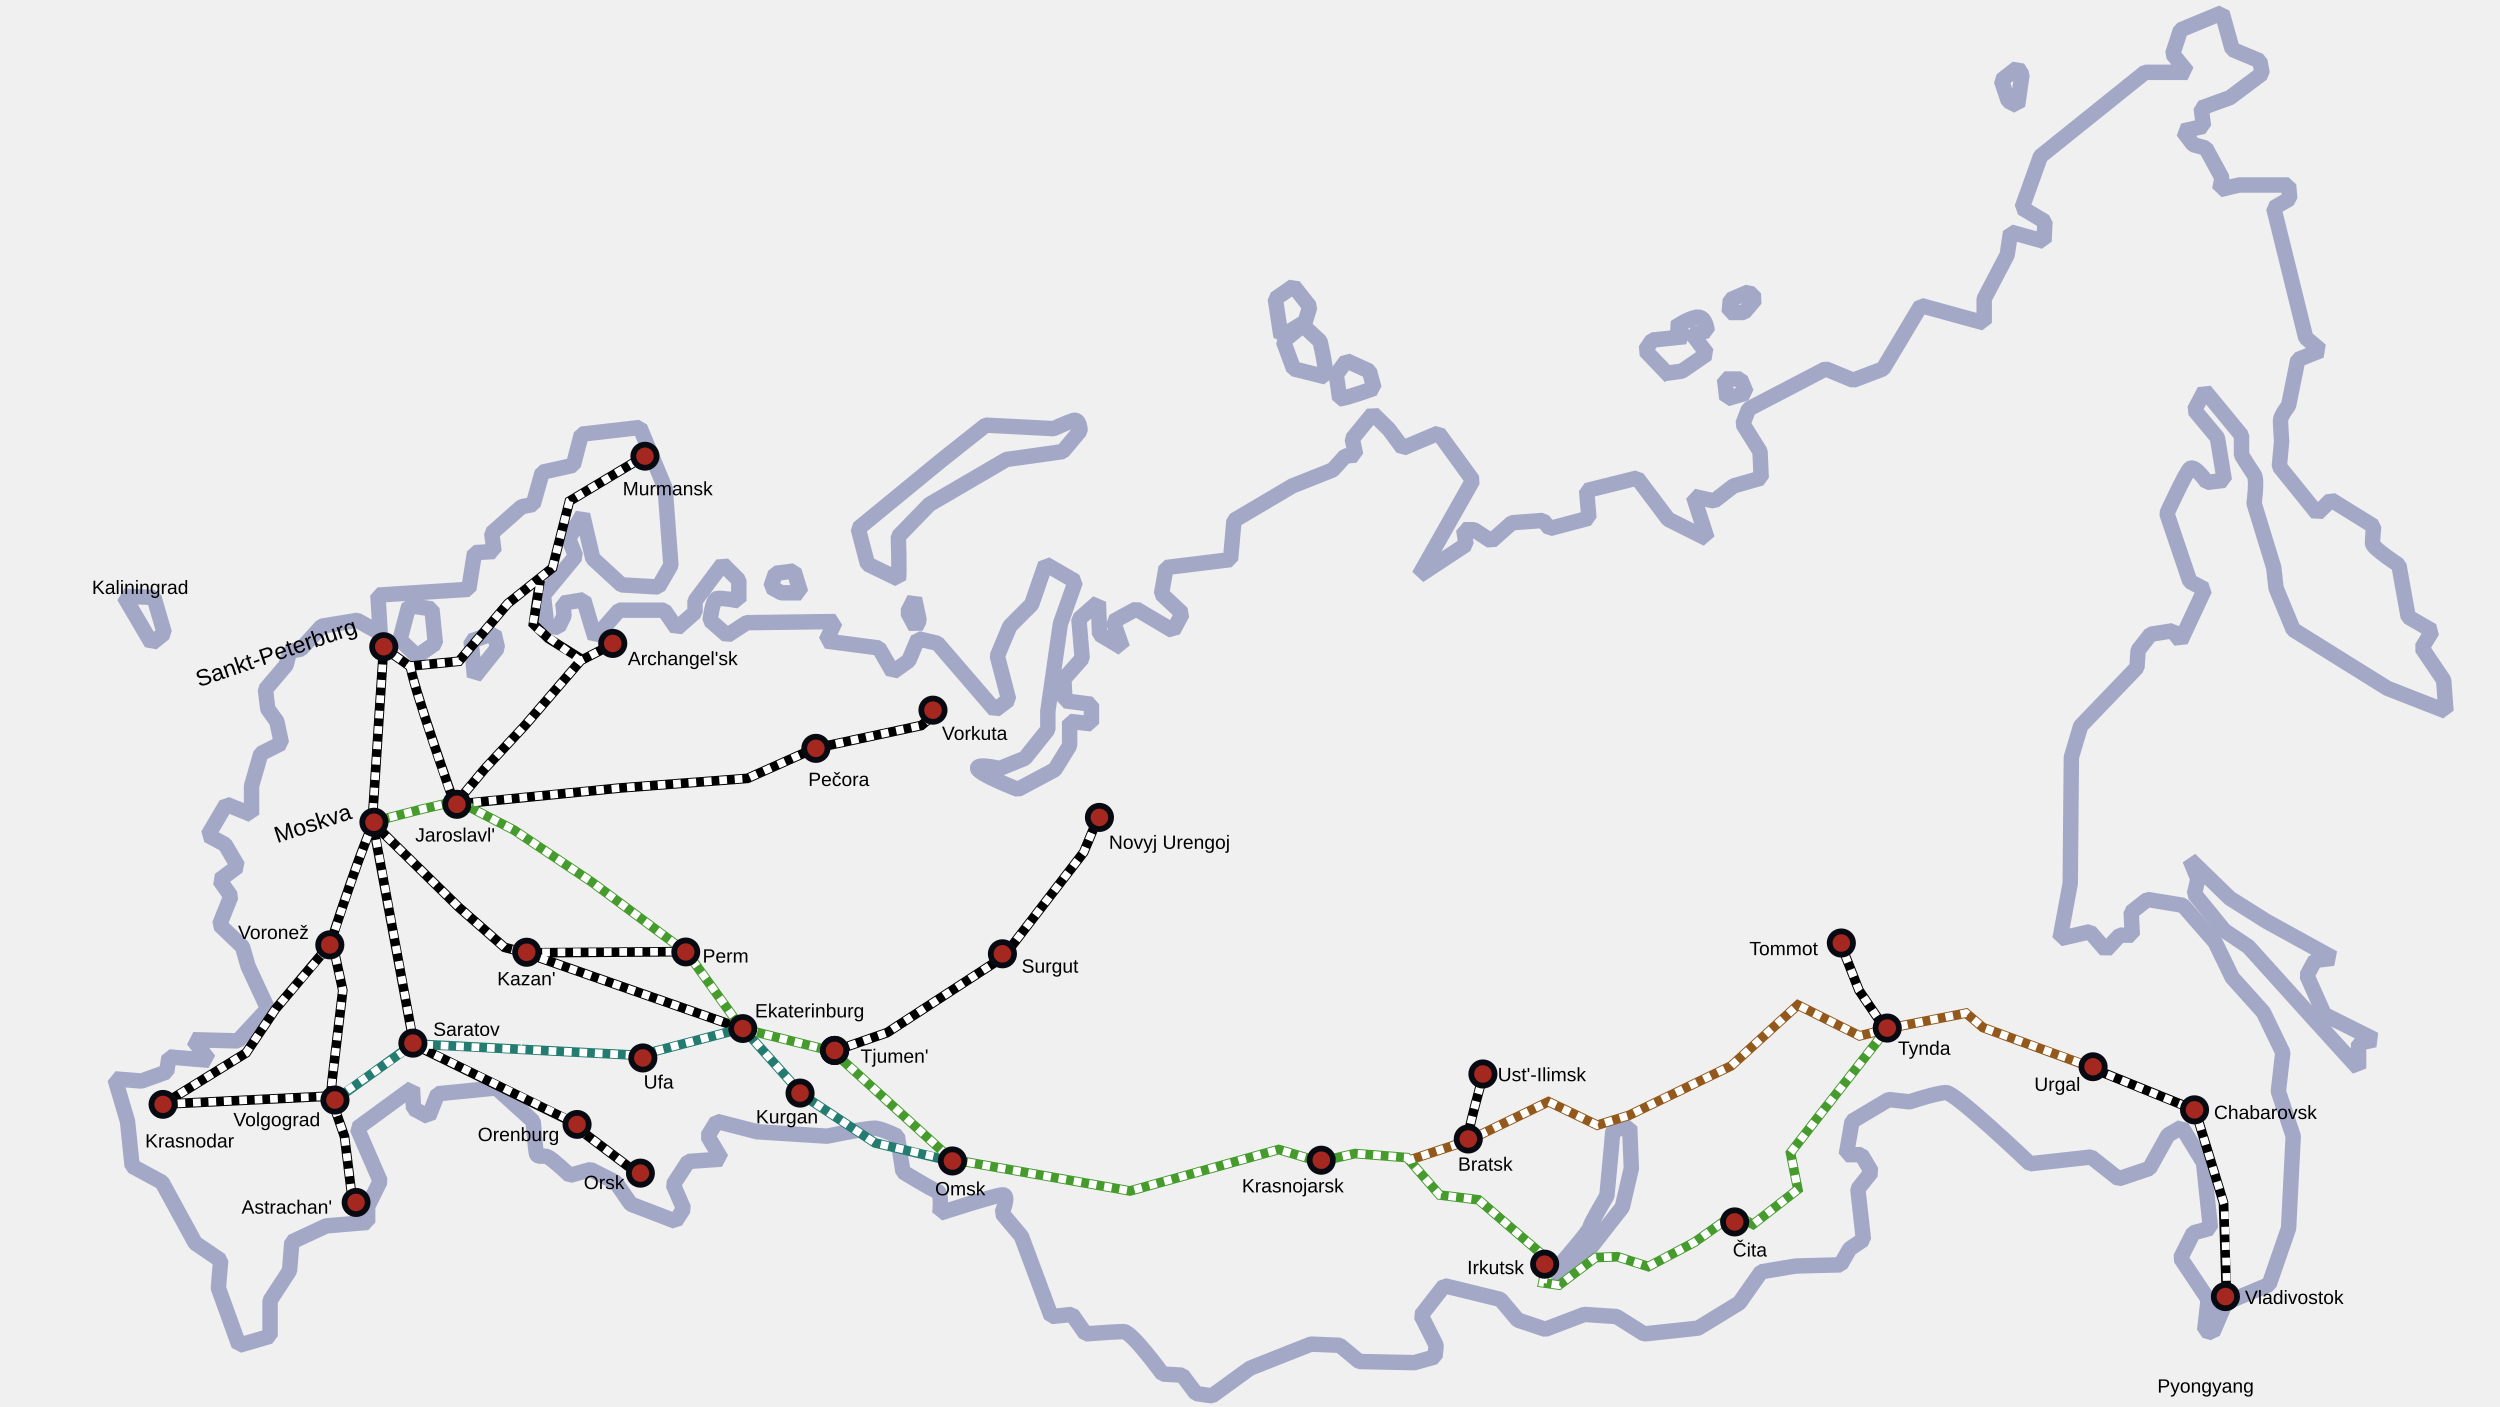
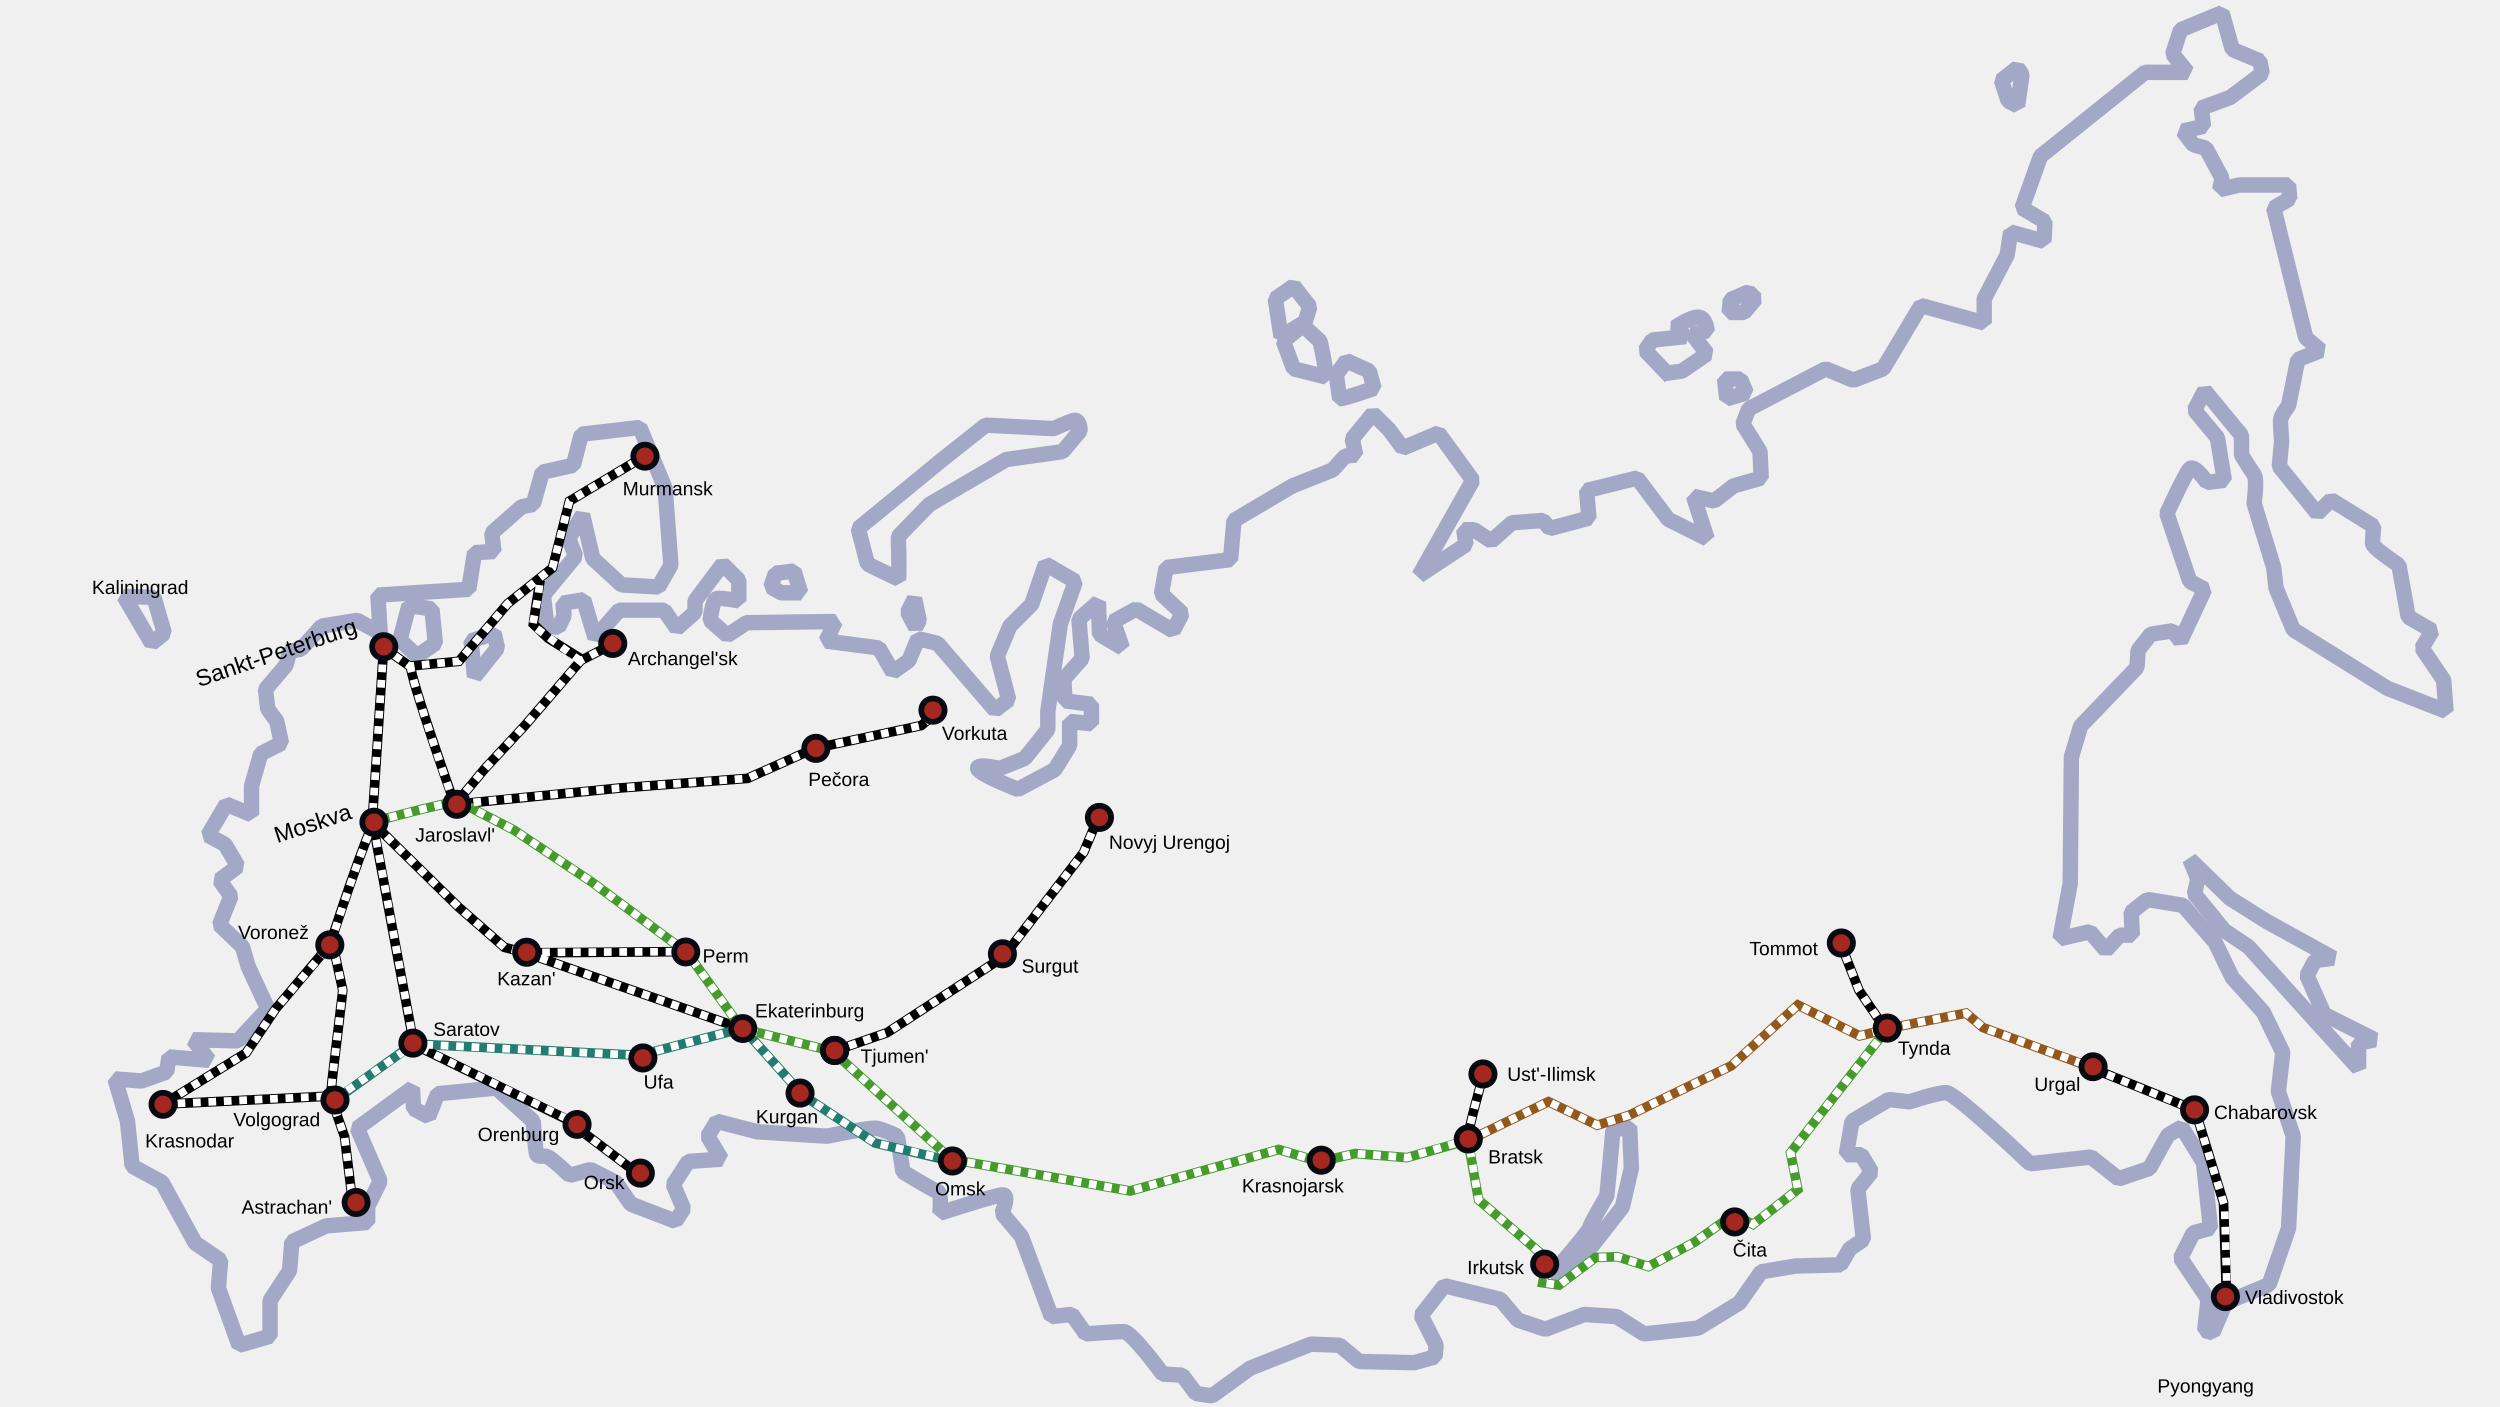
<svg xmlns="http://www.w3.org/2000/svg" version="1.2" viewBox="0 0 1296 729" width="1296" height="729">
  <style>tspan{white-space:pre}.a{fill:none;stroke:#a4a8c7;stroke-linejoin:bevel;stroke-width:8}.b{fill:none;stroke:#000;stroke-width:5}.c{fill:none;stroke:#237c6f;stroke-width:5}.d{fill:none;stroke:#92581c;stroke-width:5}.e{fill:none;stroke:#459b2c;stroke-width:5}.f{fill:none;stroke:#fff;stroke-width:4;stroke-dasharray:4,4}.g{fill:#a42720;stroke:#080a12;stroke-linecap:round;stroke-linejoin:round;stroke-width:3}.h{font-size: 10px;fill: #000000;font-family: "Arial"}.i{font-size: 12px;fill: #000000;font-family: "Arial"}</style>
  <path fill-rule="evenodd" class="a" d="m123.3 449.1l-6.6-11.3-8.9-4.8 9.5-16.1 13.1 5.4v-14.9l4.8-16.7 10.7-5.4-2.4-11.3-4.7-6.5-1.2-10.1 10.7-12.6 1.8-7.1 5.9-1.2 10.8-11.9 18.4-3 11.9 6.6-1.2-19.7 47.1-3 3-19 10.1-0.6-1.2-9.5 15.5-13.7 6-1.2 4.7-16.7 16.1-3.6 4.2-16.1 30.3-3.5 13.1 31.5 3 39.9-6.5 11.3-19.1-1.1-14.9-13.7-5.3-22.7-7.2 12.5 3.6 9-16.7 20.2 1.8 16.1 6 0.6 2.9-6-0.6-6.5 10.8-1.8 3.5 11.9 2.4 7.8 12.5-14.3h23.3l6.5 9.5 9.5-8.4v-5.9l14.3-19.1 8.4 8.4v10.7c0 0-9-1.8-11.4-1.2-2.3 0.6-3.5 11.3-3.5 11.3l8.9 7.8 10.1-6.6 45.9-0.6-4.8 10.1 27.4 3.6 7.2 12.5 8.3-5.9 4.8-11.4 10.1 2.4 29.8 34.6 7.1-5.4-5.9-22.6 6.5-15.5 11.3-11.3 7.2-20.9 15.5 9-7.8 22-6.5 45.3v9.5l-11.9 14.9-13.1 5.3c0 0-11.9-2.9-11.4 0 0.6 3 20.9 10.8 20.9 10.8l19.1-10.2 7.7-12.5v-12.5l11.3 1.2v-10.1l-13.7-1.8-0.6-11.3 9.5-10.7-1.7-20.3 10.1-8.9 0.6 16.7 11.9 7.1-4.8-13.7 11.9-6.5 19.1 11.3 4.8-9-10.8-10.1 2.4-13.7 33.4-4.1 1.8-20.3 30.3-17.9 20.9-8.3 6.5-7.2 5.4-0.5-1.8-8.4 10.7-13.1 8.4 8.3 7.1 9.6 18.5-7.8 17.8 24.5-27.9 49.4 24.4-16.1-1.2-7.7h5.3l9 5.9 10.7-9.5 16.1-1.2 3.5 4.2 20.3-5.4-1.2-14.3 26.2-6.5 16.1 21.4 20.2 10.1-7.1-22 10.7 2.4 10.1-7.8 14.3-4.1-0.6-13.7-8.9-14.3 3-7.8 39.9-20.8 14.3 5.9 15.5-5.9 19.6-32.8 32.8 9v-12.5l11.9-22.7 1.8-11.9 17.3 4.8 0.5-10.2-11.9-7.1 9.6-26.8 54.2-43.5h22l-7.7-9.5 4.1-12.5 21.5-8.9 5.3 19 14.3 6 1.2 6.5-16.7 12.5-14.9 5.4 1.2 9.5-10.7 2.4 5.4 7.1 6.5 1.8 8.4 15.5-1.2 6 10.1-2.4h25.6l0.6 7.1-8.3 4.8 16.6 67.3 7.8 6.6-11.9 4.7-4.8 23.8c0 0-4.2 5.4-4.2 7.8 0 2.4 0.6 10.7 0.6 10.7l-1.2 13.1 19.7 24.4 7.1-7.1 22.1 13.7c0 0-0.6 6.5-0.6 8.9 0 2.4 13.7 11.3 13.7 11.3l4.8 26.8 12.5 7.2-5.4 8.9 11.3 16.7 1.2 16.1-30.4-11.9-48.8-30.4-8.9-21.5-1.2-10.7-10.2-33.3c0 0 1.8-12.5 0-14.9-1.7-2.4-6.5-10.1-6.5-10.1v-10.2l-19.1-23.2-5.3 10.1 11.9 14.3 3.6 22.1-9 1.1c0 0-6.5-9.5-8.9-7.1-2.4 2.4-11.9 23.2-11.9 23.2l11.9 35.2 7.7 4.1-12.5 26.8-4.1-5.3-11.4 1.8-6.5 8.3-0.6 8.9-29.2 30.4-4.8 16.1-0.6 65.5-5.3 28.6 15.5-3.6 8.3 9.6 7.2-7.8h6.5l-0.6-11.9 8.4-6.6 18.4 3 16.7 19.1 8.9 18.4 16.1 17.9 10.1 20.9-2.3 20.2 7.7 23.2-2.4 47.7-10.1 29.2-22.6 9.5-6.6 15.5-4.2-1.2 1.8-16.1-14.3-21.4 6.6-13.1 8.9-2.4-3.6-34-11.3-18.4-7.1 4.1-9.6 17.3-16 5.4-14.3-11.3-31.6 3.5c0 0-38.7-36.9-43.5-36.9-4.7 0-19 4.8-19 4.8l-10.8-1.2-19 11.3-3 17.3h7.8l5.3 8.9-7.1 8.9 2.9 26.2-7.1 4.8-4.8 8.3-23.2 0.6-17.9 3-11.3 16.1-21.4 13.1-28 3-14.3-9-16.7-1.1-20.2 7.7-14.3-4.8-9-10.7-29.1-7.1-12 15.4 7.8 15.5-0.6 6-10.7 3-28.6-0.6-10.1-8.4-14.9-0.6-31.6 12.5-19.7 14.3-8.3-1.2-7.1-9.5-10.2-0.6c0 0-16-22-20.2-22-4.2 0-19.7 1.2-19.7 1.2l-7.1-10.1-10.7 1.1-15.5-41.6-10.1-12c0 0 4.1-9.5 0.5-9.5-3.5 0-32.7 9.5-32.7 9.5 0 0 1.2-10.7-1.2-11.3-2.4-0.6-17.9-10.1-17.9-10.1l-2.9-18.5c0 0-7.2-3.5-10.8-4.1-3.5-0.6-25.6 4.1-25.6 4.1l-36.3-2.3-20.9-5.4-4.7 7.7 7.1 11.9-17.2 1.2-7.8 12 5.4 12.5-4.2 6.5-23.2-8.9-7.8-11.3-13.1-6.6-10.7 3c0 0-8.9-8.4-11.3-9.5-2.4-1.2-5.4 0.6-6-1.8-0.6-2.4-1.7-16.7-1.7-16.7l-19.1-17.3-30.4 3-4.7 11.9-7.8-4.2-0.6-10.7-28.6 20.9 11.9 27.4-6.5 13.1v8.3l-21.5 1.8-17.8 8.3-1.2 14.9-10.1 15.5v18.5l-16.1 4.7-10.7-29.7 1.2-14.3-13.2-9-17.2-31.5-15.5-8.4-2.4-23.2-6.5-22 13.7 1.1 13.1-4.7 1.2-7.8 20.8 1.8-8.3-10.7 23.2 0.6 15.5-16.7-10.2-22-2.9-10.1-11.9-11.4 5.9-14.8-5.9-8.4z" />
  <path fill-rule="evenodd" class="a" d="m207.3 331.7l4.7-17.8 11.9 1.8 1.8 17.8-9.5 6.6z" />
  <path fill-rule="evenodd" class="a" d="m246 350.8l11.9-14.9-1.8-7.7-11.9 4.1z" />
  <path fill-rule="evenodd" class="a" d="m78.6 333.5l6.6-5.3-5.4-18.5-15.5-0.6z" />
  <path fill-rule="evenodd" class="a" d="m405 307.3h10.1l-3.5-11.3-9.6 1.2-2.4 7.1z" />
  <path fill-rule="evenodd" class="a" d="m474.7 325.2l1.8-3.6-2.4-11.3-3.6 7.1z" />
  <path fill-rule="evenodd" class="a" d="m465.8 300.2c0.5-3.6-0.1-22.1-0.1-22.1l16.1-16.6 39.9-23.3 29.2-4.1 9-10.8c0 0 0-6.5-3.6-5.3-3.6 1.2-10.1 4.2-10.1 4.2l-35.2-1.8-23.2 18.4-42.9 35.2 4.8 18.4z" />
  <path fill-rule="evenodd" class="a" d="m806.1 658.7c0 0 18.1-20.7 18.1-22.4 0-1.6 8.8-16.4 8.8-16.4 0 0 3-31.1 3-32.8 0-1.7 8.8-3 8.8-3l0.9 21.5-4.7 20.2-16.8 21.5-15.2 15.6z" />
  <path fill-rule="evenodd" class="a" d="m694.5 206.7c2.9 0 17.8-5.4 17.8-5.4l-2.4-8.9-11.9-5.4-5.3 7.2z" />
  <path fill-rule="evenodd" class="a" d="m687.3 195.4c0-6-3-18.5-3-18.5l-8.9-8.3-10.1 8.3 5.3 14.3z" />
  <path fill-rule="evenodd" class="a" d="m661.1 154.9l9.5-6.6 8.4 10.7-2.4 7.8-12.5 7.7z" />
  <path class="a" d="m863 193.6l8.9-1.2 13.1-9-7.7-10.1 7.7-1.8c0 0-0.6-7.1-4.7-7.1-4.2 0-11.9 5.3-11.9 5.3l5.3 4.8-17.2 1.8-3.6 5.4 13.1 13.7" />
  <path fill-rule="evenodd" class="a" d="m895.2 206.7l10.1-3-3-7.2h-8.3z" />
  <path fill-rule="evenodd" class="a" d="m896.4 162c2.9 0 7.7 0 7.7 0l6-7.1-3.6-3.6-9.5 4.1z" />
  <path fill-rule="evenodd" class="a" d="m1222.7 553.9v-13.1l8.4-1.8-26.2-13.1-9-20.2 4.2-7.8 9.5-1.2-34.5-19-19.1-12-20.8-20.2 4.2 10.1-1.8 7.8 15.5 19 12.5 8.4 33.3 36.9z" />
  <path fill-rule="evenodd" class="a" d="m1045.9 54.8l2.3-16.1-2.3-3.6-8.4 6.6 3.6 10.7z" />
  <path class="b" d="M 272.5 494 L 384.5 533.2" />
  <path class="b" d="M 977.4 533.6 L 963.7 513.4 L 954.1 489" />
  <path class="b" d="M 1154.177 671.596 L 1152.672 623.48 L 1137.965 575.448 L 1083.6 553.4" />
  <path class="b" d="M 761.063 591.16 C 759.763 589.46 769 557.2 769 557.2" />
  <path class="b" d="M 236.341 416.93 L 321.3 408.5 L 387.5 403.5 L 422.4 387.9 L 477.6 376.1 L 482.6 371.9 L 483.1 371.9" />
  <path class="b" d="M 569 424.5 L 561.8 441.8 L 520.1 496.1 L 459.9 535.3 L 433.4 544.5" />
  <path class="c" d="m416.1 567.7l37.5 24.8 42.5 10.2" />
  <path class="b" d="M 172.2 488.1 L 177.7 513.4 L 172.2 559.7 L 171.4 568.5 L 178.6 589.2 L 182.8 623.3" />
  <path class="b" d="M 194.624 425.972 C 191.624 425.972 171.126 489.482 171.126 489.482 L 142.8 523.1 L 127.6 545.8 L 84.871 572.224" />
  <path class="b" d="m194.6 427.9l43.3 42.5 23.6 20.7 11 2.9h1.7" />
  <path class="b" d="M 212.7 344.5 C 212.7 352.1 235.739 416.931 235.739 416.931" />
  <path class="b" d="m236.3 416.5l15.1-18.1 20.7-22.3 29-33.7 17.3-8.9" />
  <path class="b" d="m197.9 335.2c2.6 1.7 14.4 10.1 14.4 10.1l25.6-2.5 25.3-29.9 23.2-18.5 8.8-34.6 35-21" />
  <path class="b" d="M 198.8 336.5 L 192.9 427" />
  <path class="b" d="M 272.882 493.948 L 355.698 493.313" />
  <path class="b" d="M 84.079 572.404 L 173.5 568.1" />
  <path class="b" d="M 300.7 585.8 L 331.9 609.4" />
  <path class="c" d="M 173.777 570.222 L 214.122 541.169 L 331.4 547.1 L 385.123 533.02 L 416.1 567.7" />
  <path class="b" d="M 193.351 427.081 L 214.565 541.51 L 299.632 583.148" />
  <path class="b" d="m301.1 341.5l-16.9-10.6-7.7-7.4 1.7-11.7 1.8-11" />
-   <path class="d" d="M 729.4 601.8 L 761 591.3 L 802.7 571.1 L 828 583.3 L 844.4 578.2 L 897.5 552.5 L 932 521 L 964 537 L 983 532.3 L 1019.2 525.2 L 1028 532.7 L 1084.345 553.367" />
-   <path class="e" d="M 194.1 425.8 L 218.6 419.5 L 237.1 415.2 L 266.6 430.4 L 307 457.4 L 356.3 494 L 384.5 533.2 L 431.7 545 L 493.2 601 L 585.8 617.4 L 662.9 595.9 L 683.9 602.2 L 702.5 598 L 729.4 600.1 L 746.3 619.5 L 766.5 622 L 802.3 652.8 L 799.8 665 L 808.2 666.2 L 827.1 651.9 L 838.5 651.5 L 854.5 656.6 L 878.5 643.9 L 898.7 629.6 L 908.8 634.7 L 932 616.6 L 928.2 597.6 L 942.5 579.1 L 978.3 533.267" />
+   <path class="d" d="M 761 591.3 L 802.7 571.1 L 828 583.3 L 844.4 578.2 L 897.5 552.5 L 932 521 L 964 537 L 983 532.3 L 1019.2 525.2 L 1028 532.7 L 1084.345 553.367" />
+   <path class="e" d="M 194.1 425.8 L 218.6 419.5 L 237.1 415.2 L 266.6 430.4 L 307 457.4 L 356.3 494 L 384.5 533.2 L 431.7 545 L 493.2 601 L 585.8 617.4 L 662.9 595.9 L 683.9 602.2 L 702.5 598 L 729.4 600.1 L 760.965 591.161 L 766.5 622 L 802.3 652.8 L 799.8 665 L 808.2 666.2 L 827.1 651.9 L 838.5 651.5 L 854.5 656.6 L 878.5 643.9 L 898.7 629.6 L 908.8 634.7 L 932 616.6 L 928.2 597.6 L 942.5 579.1 L 978.3 533.267" />
  <path class="f" d="M 272.5 494 L 384.5 533.2" />
  <path class="f" d="M 237.441 416.746 L 321.3 408.5 L 387.5 403.5 L 422.4 387.9 L 477.6 376.1 L 482.6 371.9 L 483.1 371.9" />
  <path class="f" d="M 172.2 488.1 L 177.7 513.4 L 172.2 559.7 L 171.4 568.5 L 178.6 589.2 L 182.8 623.3" />
  <path class="f" d="M 194.624 425.972 C 191.624 425.972 171.125 489.849 171.125 489.849 L 142.8 523.1 L 127.6 545.8 L 84.87 572.224" />
  <path class="f" d="M 212.7 344.5 C 212.7 352.1 235.739 417.298 235.739 417.298" />
  <path class="f" d="m236.3 416.5l15.1-18.1 20.7-22.3 29-33.7 17.3-8.9" />
  <path class="f" d="m197.9 335.2c2.6 1.7 14.4 10.1 14.4 10.1l25.6-2.5 25.3-29.9 23.2-18.5 8.8-34.6 35-21" />
  <path class="f" d="M 198.8 336.5 L 192.9 427" />
  <path class="f" d="M 193.535 427.448 L 214.61 541.465 L 299.265 582.597" />
  <path class="f" d="M 84.079 572.404 L 173.5 568.1" />
  <path class="f" d="M 300.7 585.8 L 331.9 609.4" />
  <path class="f" d="M 173.41 569.855 L 214.709 541.278 L 331.4 547.1 L 385.123 533.02 L 416.1 567.7" />
  <path class="f" d="m194.6 427.9l43.3 42.5 23.6 20.7 11 2.9h1.7" />
  <path class="f" d="M 761.246 590.426 C 759.946 588.726 769 557.2 769 557.2" />
  <path class="f" d="M 569 424.5 L 561.8 441.8 L 520.1 496.1 L 459.9 535.3 L 433.4 544.5" />
  <path class="f" d="m300.8 342.6l-24.7-18.4 2.9-15.2 1-8.2" />
  <path class="f" d="M 977.4 533.6 L 963.7 513.4 L 954.1 489" />
  <path class="f" d="M 1154.543 671.964 L 1153.219 625.146 L 1137.946 575.507 L 1083.6 553.4" />
-   <path class="f" d="M 729.4 601.8 L 761 591.3 L 802.7 571.1 L 828 583.3 L 844.4 578.2 L 897.5 552.5 L 932 521 L 964 537 L 983 532.3 L 1019.2 525.2 L 1028 532.7 L 1084.161 553.183" />
-   <path class="f" d="M 194.1 425.8 L 218.6 419.5 L 237.1 415.2 L 266.6 430.4 L 307 457.4 L 356.3 494 L 384.5 533.2 L 431.7 545 L 493.2 601 L 585.8 617.4 L 662.9 595.9 L 683.9 602.2 L 702.5 598 L 729.4 600.1 L 746.3 619.5 L 766.5 622 L 802.3 652.8 L 799.8 665 L 808.2 666.2 L 827.1 651.9 L 838.5 651.5 L 854.5 656.6 L 878.5 643.9 L 898.7 629.6 L 908.8 634.7 L 932 616.6 L 928.2 597.6 L 942.5 579.1 L 978.3 533.267" />
+   <path class="f" d="M 761 591.3 L 802.7 571.1 L 828 583.3 L 844.4 578.2 L 897.5 552.5 L 932 521 L 964 537 L 983 532.3 L 1019.2 525.2 L 1028 532.7 L 1084.161 553.183" />
+   <path class="f" d="M 194.1 425.8 L 218.6 419.5 L 237.1 415.2 L 266.6 430.4 L 307 457.4 L 356.3 494 L 384.5 533.2 L 431.7 545 L 493.2 601 L 585.8 617.4 L 662.9 595.9 L 683.9 602.2 L 702.5 598 L 729.4 600.1 L 761.163 590.764 L 766.5 622 L 802.3 652.8 L 799.8 665 L 808.2 666.2 L 827.1 651.9 L 838.5 651.5 L 854.5 656.6 L 878.5 643.9 L 898.7 629.6 L 908.8 634.7 L 932 616.6 L 928.2 597.6 L 942.5 579.1 L 978.3 533.267" />
  <path class="f" d="m416.1 567.7l37.5 24.8 40.4 9.3" />
  <path class="f" d="M 270.4 541.6 L 270 541.6" />
  <path class="g" d="M 171.025 495.864 C 167.625 495.864 164.925 493.164 164.925 489.864 C 164.925 486.464 167.625 483.764 171.025 483.764 C 174.325 483.764 177.025 486.464 177.025 489.864 C 177.025 493.164 174.325 495.864 171.025 495.864 Z" />
  <path class="g" d="m193.9 432.3c-3.4 0-6.1-2.7-6.1-6.1 0-3.3 2.7-6 6.1-6 3.3 0 6 2.7 6 6 0 3.4-2.7 6.1-6 6.1z" />
  <path class="f" d="M 273.066 493.763 L 356.433 493.312" />
  <path class="g" d="m236.8 423c-3.3 0-6-2.7-6-6 0-3.4 2.7-6.1 6-6.1 3.4 0 6.1 2.7 6.1 6.1 0 3.3-2.7 6-6.1 6z" />
  <path class="g" d="m317.7 339.6c-3.4 0-6.1-2.7-6.1-6 0-3.4 2.7-6.1 6.1-6.1 3.3 0 6 2.7 6 6.1 0 3.3-2.7 6-6 6z" />
  <path class="g" d="m273 499.7c-3.3 0-6-2.7-6-6.1 0-3.3 2.7-6 6-6 3.4 0 6.1 2.7 6.1 6 0 3.4-2.7 6.1-6.1 6.1z" />
  <path class="g" d="m214.1 546.8c-3.4 0-6.1-2.7-6.1-6 0-3.4 2.7-6.1 6.1-6.1 3.3 0 6 2.7 6 6.1 0 3.3-2.7 6-6 6z" />
  <path class="g" d="m173.6 576.3c-3.3 0-6-2.7-6-6 0-3.4 2.7-6.1 6-6.1 3.4 0 6.1 2.7 6.1 6.1 0 3.3-2.7 6-6.1 6z" />
  <path class="g" d="m184.6 629.4c-3.3 0-6-2.7-6-6.1 0-3.3 2.7-6 6-6 3.3 0 6 2.7 6 6 0 3.4-2.7 6.1-6 6.1z" />
  <path class="g" d="m198.9 341.3c-3.3 0-6-2.7-6-6 0-3.4 2.7-6.1 6-6.1 3.4 0 6.1 2.7 6.1 6.1 0 3.3-2.7 6-6.1 6z" />
  <path class="g" d="m334.4 242.5c-3.4 0-6.1-2.7-6.1-6 0-3.3 2.7-6 6.1-6 3.3 0 6 2.7 6 6 0 3.3-2.7 6-6 6z" />
  <path class="g" d="m385.1 539.2c-3.4 0-6.1-2.7-6.1-6 0-3.3 2.7-6 6.1-6 3.3 0 6 2.7 6 6 0 3.3-2.7 6-6 6z" />
  <path class="g" d="m299.2 588.9c-3.4 0-6.1-2.7-6.1-6 0-3.3 2.7-6 6.1-6 3.3 0 6 2.7 6 6 0 3.3-2.7 6-6 6z" />
  <path class="g" d="m332 614.2c-3.3 0-6-2.7-6-6 0-3.4 2.7-6.1 6-6.1 3.3 0 6 2.7 6 6.1 0 3.3-2.7 6-6 6z" />
  <path class="g" d="m432.7 550.6c-3.4 0-6.1-2.7-6.1-6 0-3.4 2.7-6.1 6.1-6.1 3.3 0 6 2.7 6 6.1 0 3.3-2.7 6-6 6z" />
  <path class="g" d="m432.7 550.6c-3.4 0-6.1-2.7-6.1-6 0-3.4 2.7-6.1 6.1-6.1 3.3 0 6 2.7 6 6.1 0 3.3-2.7 6-6 6z" />
  <path class="g" d="m423 394c-3.4 0-6.1-2.7-6.1-6.1 0-3.3 2.7-6 6.1-6 3.3 0 6 2.7 6 6 0 3.4-2.7 6.1-6 6.1z" />
  <path class="g" d="m483.6 374.2c-3.3 0-6-2.7-6-6.1 0-3.3 2.7-6 6-6 3.4 0 6.1 2.7 6.1 6 0 3.4-2.7 6.1-6.1 6.1z" />
  <path class="g" d="m569.9 429.8c-3.3 0-6-2.7-6-6.1 0-3.3 2.7-6 6-6 3.4 0 6.1 2.7 6.1 6 0 3.4-2.7 6.1-6.1 6.1z" />
  <path class="g" d="m493.7 607.9c-3.3 0-6-2.7-6-6 0-3.4 2.7-6.1 6-6.1 3.4 0 6.1 2.7 6.1 6.1 0 3.3-2.7 6-6.1 6z" />
  <path class="g" d="m684.9 607.5c-3.3 0-6-2.7-6-6.1 0-3.3 2.7-6 6-6 3.4 0 6.1 2.7 6.1 6 0 3.4-2.7 6.1-6.1 6.1z" />
  <path class="g" d="m768.7 562.8c-3.3 0-6-2.7-6-6 0-3.4 2.7-6.1 6-6.1 3.4 0 6.1 2.7 6.1 6.1 0 3.3-2.7 6-6.1 6z" />
  <path class="g" d="m761.1 596.5c-3.3 0-6-2.7-6-6 0-3.4 2.7-6.1 6-6.1 3.4 0 6.1 2.7 6.1 6.1 0 3.3-2.7 6-6.1 6z" />
  <path class="g" d="m800.7 661.4c-3.3 0-6-2.7-6-6.1 0-3.3 2.7-6 6-6 3.4 0 6.1 2.7 6.1 6 0 3.4-2.7 6.1-6.1 6.1z" />
  <path class="g" d="m899.3 639.5c-3.4 0-6.1-2.7-6.1-6.1 0-3.3 2.7-6 6.1-6 3.3 0 6 2.7 6 6 0 3.4-2.7 6.1-6 6.1z" />
  <path class="g" d="m954.5 494.9c-3.3 0-6-2.7-6-6.1 0-3.3 2.7-6 6-6 3.4 0 6.1 2.7 6.1 6 0 3.4-2.7 6.1-6.1 6.1z" />
  <path class="g" d="m1085 559c-3.3 0-6-2.7-6-6 0-3.3 2.7-6 6-6 3.3 0 6.1 2.7 6.1 6 0 3.3-2.8 6-6.1 6z" />
  <path class="g" d="m1137.6 581.4c-3.3 0-6-2.7-6-6.1 0-3.3 2.7-6 6-6 3.4 0 6.1 2.7 6.1 6 0 3.4-2.7 6.1-6.1 6.1z" />
  <path class="g" d="m1153.7 678.2c-3.4 0-6.1-2.7-6.1-6 0-3.4 2.7-6.1 6.1-6.1 3.3 0 6 2.7 6 6.1 0 3.3-2.7 6-6 6z" />
  <path class="g" d="m519.7 500.5c-3.4 0-6.1-2.7-6.1-6 0-3.4 2.7-6.1 6.1-6.1 3.3 0 6 2.7 6 6.1 0 3.3-2.7 6-6 6z" />
  <path class="g" d="m978.4 539c-3.4 0-6.1-2.7-6.1-6.1 0-3.3 2.7-6 6.1-6 3.3 0 6 2.7 6 6 0 3.4-2.7 6.1-6 6.1z" />
  <path class="g" d="m333.3 554.5c-3.4 0-6.1-2.7-6.1-6 0-3.4 2.7-6.1 6.1-6.1 3.3 0 6 2.7 6 6.1 0 3.3-2.7 6-6 6z" />
  <path class="g" d="m355.5 499.5c-3.3 0-6-2.7-6-6 0-3.3 2.7-6 6-6 3.3 0 6 2.7 6 6 0 3.3-2.7 6-6 6z" />
  <path class="g" d="m84.5 578.5c-3.3 0-6-2.7-6-6 0-3.3 2.7-6 6-6 3.3 0 6 2.7 6 6 0 3.3-2.7 6-6 6z" />
  <path class="g" d="m414.8 572.7c-3.4 0-6.1-2.7-6.1-6 0-3.3 2.7-6.1 6.1-6.1 3.3 0 6 2.8 6 6.1 0 3.3-2.7 6-6 6z" />
  <text style="transform: matrix(1, 0, 0, 1, 47.647, 307.919); white-space: pre;">
    <tspan x="0" y="0" class="h">Kaliningrad
</tspan>
  </text>
  <text style="white-space: pre; transform-box: fill-box; transform-origin: 50% 50%;" transform="matrix(0.946689, -0.322148, 0.32215, 0.94669, 103.1281, 356.2488)">
    <tspan x="0" y="0" class="i" style="font-size: 12px; word-spacing: 0px;">Sankt-Peterburg
</tspan>
  </text>
  <text style="white-space: pre; transform-box: fill-box; transform-origin: 50% 50%;" transform="matrix(0.950434, -0.310926, 0.310928, 0.950435, 143.7241, 437.1006)">
    <tspan x="0" y="0" class="i" style="font-size: 12px; word-spacing: 0px;">Moskva
</tspan>
  </text>
  <text style="white-space: pre;" x="123.404" y="486.785">
    <tspan x="123.404" y="486.785" class="h" style="font-size: 10px; word-spacing: 0px;">Voronež
</tspan>
  </text>
  <text style="white-space: pre;" x="120.965" y="583.816">
    <tspan x="120.965" y="583.816" class="h" style="font-size: 10px; word-spacing: 0px;">Volgograd
</tspan>
  </text>
  <text style="white-space: pre;" x="125.218" y="629.166">
    <tspan x="125.218" y="629.166" class="h" style="font-size: 10px; word-spacing: 0px;">Astrachan'
</tspan>
  </text>
  <text style="white-space: pre;" x="224.579" y="536.998">
    <tspan x="224.579" y="536.998" class="h" style="font-size: 10px; word-spacing: 0px;">Saratov
</tspan>
  </text>
  <text style="white-space: pre;" x="247.65" y="591.538">
    <tspan x="247.65" y="591.538" class="h" style="font-size: 10px; word-spacing: 0px;">Orenburg
</tspan>
  </text>
  <text style="white-space: pre;" x="215.242" y="436.252">
    <tspan x="215.242" y="436.252" class="h" style="font-size: 10px; word-spacing: 0px;">Jaroslavl'
</tspan>
  </text>
  <text style="transform: matrix(1, 0, 0, 1, 325.478, 344.794); white-space: pre;">
    <tspan x="0" y="0" class="h">Archangel'sk
</tspan>
  </text>
  <text style="white-space: pre;" x="322.791" y="256.746">
    <tspan x="322.791" y="256.746" class="h" style="font-size: 10px; word-spacing: 0px;">Murmansk
</tspan>
  </text>
  <text style="white-space: pre;" x="257.735" y="510.766">
    <tspan x="257.735" y="510.766" class="h" style="font-size: 10px; word-spacing: 0px;">Kazan'
</tspan>
  </text>
  <text style="white-space: pre;" x="302.621" y="616.421">
    <tspan x="302.621" y="616.421" class="h" style="font-size: 10px; word-spacing: 0px;">Orsk
</tspan>
  </text>
  <text style="white-space: pre;" x="391.365" y="527.421">
    <tspan x="391.365" y="527.421" class="h" style="font-size: 10px; word-spacing: 0px;">Ekaterinburg
</tspan>
  </text>
  <text style="transform: matrix(1, 0, 0, 1, 446.096, 550.919); white-space: pre;">
    <tspan x="0" y="0" class="h">Tjumen'
</tspan>
  </text>
  <text style="white-space: pre;" x="529.601" y="504.24">
    <tspan x="529.601" y="504.24" class="h" style="font-size: 10px; word-spacing: 0px;">Surgut
</tspan>
  </text>
  <text style="white-space: pre;" x="574.854" y="440.062">
    <tspan x="574.854" y="440.062" class="h" style="font-size: 10px; word-spacing: 0px;">Novyj Urengoj
</tspan>
  </text>
  <text style="white-space: pre;" x="488.296" y="383.571">
    <tspan x="488.296" y="383.571" class="h" style="font-size: 10px; word-spacing: 0px;">Vorkuta
</tspan>
  </text>
  <text style="white-space: pre;" x="418.981" y="407.468">
    <tspan x="418.981" y="407.468" class="h" style="font-size: 10px; word-spacing: 0px;">Pečora
</tspan>
  </text>
  <text style="white-space: pre;" x="484.736" y="619.669">
    <tspan x="484.736" y="619.669" class="h" style="font-size: 10px; word-spacing: 0px;">Omsk
</tspan>
  </text>
-   <text style="transform: matrix(1, 0, 0, 1, 755.802, 606.904); white-space: pre;">
-     <tspan x="0" y="0" class="h">Bratsk
- </tspan>
-   </text>
-   <text style="white-space: pre;" x="776.406" y="560.496">
-     <tspan x="776.406" y="560.496" class="h" style="font-size: 10px; word-spacing: 0px;">Ust'-Ilimsk
+   <text style="white-space: pre;" x="771.458" y="603.139">
+     <tspan x="771.458" y="603.139" class="h" style="font-size: 10px; word-spacing: 0px;">Bratsk
+ </tspan>
+   </text>
+   <text style="white-space: pre;" x="781.36" y="560.298">
+     <tspan x="781.36" y="560.298" class="h" style="font-size: 10px; word-spacing: 0px;">Ust'-Ilimsk
</tspan>
  </text>
  <text style="transform: matrix(1, 0, 0, 1, 760.566, 660.507); white-space: pre;">
    <tspan x="0" y="0" class="h">Irkutsk
</tspan>
  </text>
  <text style="white-space: pre;" x="898.238" y="651.386">
    <tspan x="898.238" y="651.386" class="h" style="font-size: 10px; word-spacing: 0px;">Čita
</tspan>
  </text>
  <text style="white-space: pre;" x="983.898" y="546.81">
    <tspan x="983.898" y="546.81" class="h" style="font-size: 10px; word-spacing: 0px;">Tynda
</tspan>
  </text>
  <text style="white-space: pre;" x="643.805" y="618.131">
    <tspan x="643.805" y="618.131" class="h" style="font-size: 10px; word-spacing: 0px;">Krasnojarsk
</tspan>
  </text>
  <text style="transform: matrix(1, 0, 0, 1, 1163.78, 675.993); white-space: pre;">
    <tspan x="0" y="0" class="h">Vladivostok
</tspan>
  </text>
  <text style="transform: matrix(1, 0, 0, 1, 1147.7, 580.103); white-space: pre;">
    <tspan x="0" y="0" class="h">Chabarovsk
</tspan>
  </text>
  <text style="transform: matrix(1, 0, 0, 1, 1263.67, 546.147); white-space: pre;">
    <tspan x="0" y="0" class="h"> 
</tspan>
  </text>
  <text style="transform: matrix(1, 0, 0, 1, 1166.7, 528.875); white-space: pre;">
    <tspan x="0" y="0" class="h"> 
</tspan>
  </text>
  <text style="white-space: pre;" x="1054.574" y="565.517">
    <tspan x="1054.574" y="565.517" class="h" style="font-size: 10px; word-spacing: 0px;">Urgal
</tspan>
  </text>
  <text style="white-space: pre;" x="906.862" y="495.16">
    <tspan x="906.862" y="495.16" class="h" style="font-size: 10px; word-spacing: 0px;">Tommot
</tspan>
  </text>
  <text style="white-space: pre;" x="333.668" y="564.308">
    <tspan x="333.668" y="564.308" class="h" style="font-size: 10px; word-spacing: 0px;">Ufa
</tspan>
  </text>
  <text style="white-space: pre;" x="364.202" y="498.99">
    <tspan x="364.202" y="498.99" class="h" style="font-size: 10px; word-spacing: 0px;">Perm
</tspan>
  </text>
  <text style="white-space: pre;" x="75.22" y="594.853">
    <tspan x="75.22" y="594.853" class="h" style="font-size: 10px; word-spacing: 0px;">Krasnodar
</tspan>
  </text>
  <text style="transform: matrix(1, 0, 0, 1, 391.859, 582.327); white-space: pre;">
    <tspan x="0" y="0" class="h">Kurgan
</tspan>
  </text>
  <text style="transform: matrix(1, 0, 0, 1, 1118.36, 721.938); white-space: pre;">
    <tspan x="0" y="0" class="h">Pyongyang
</tspan>
  </text>
</svg>
